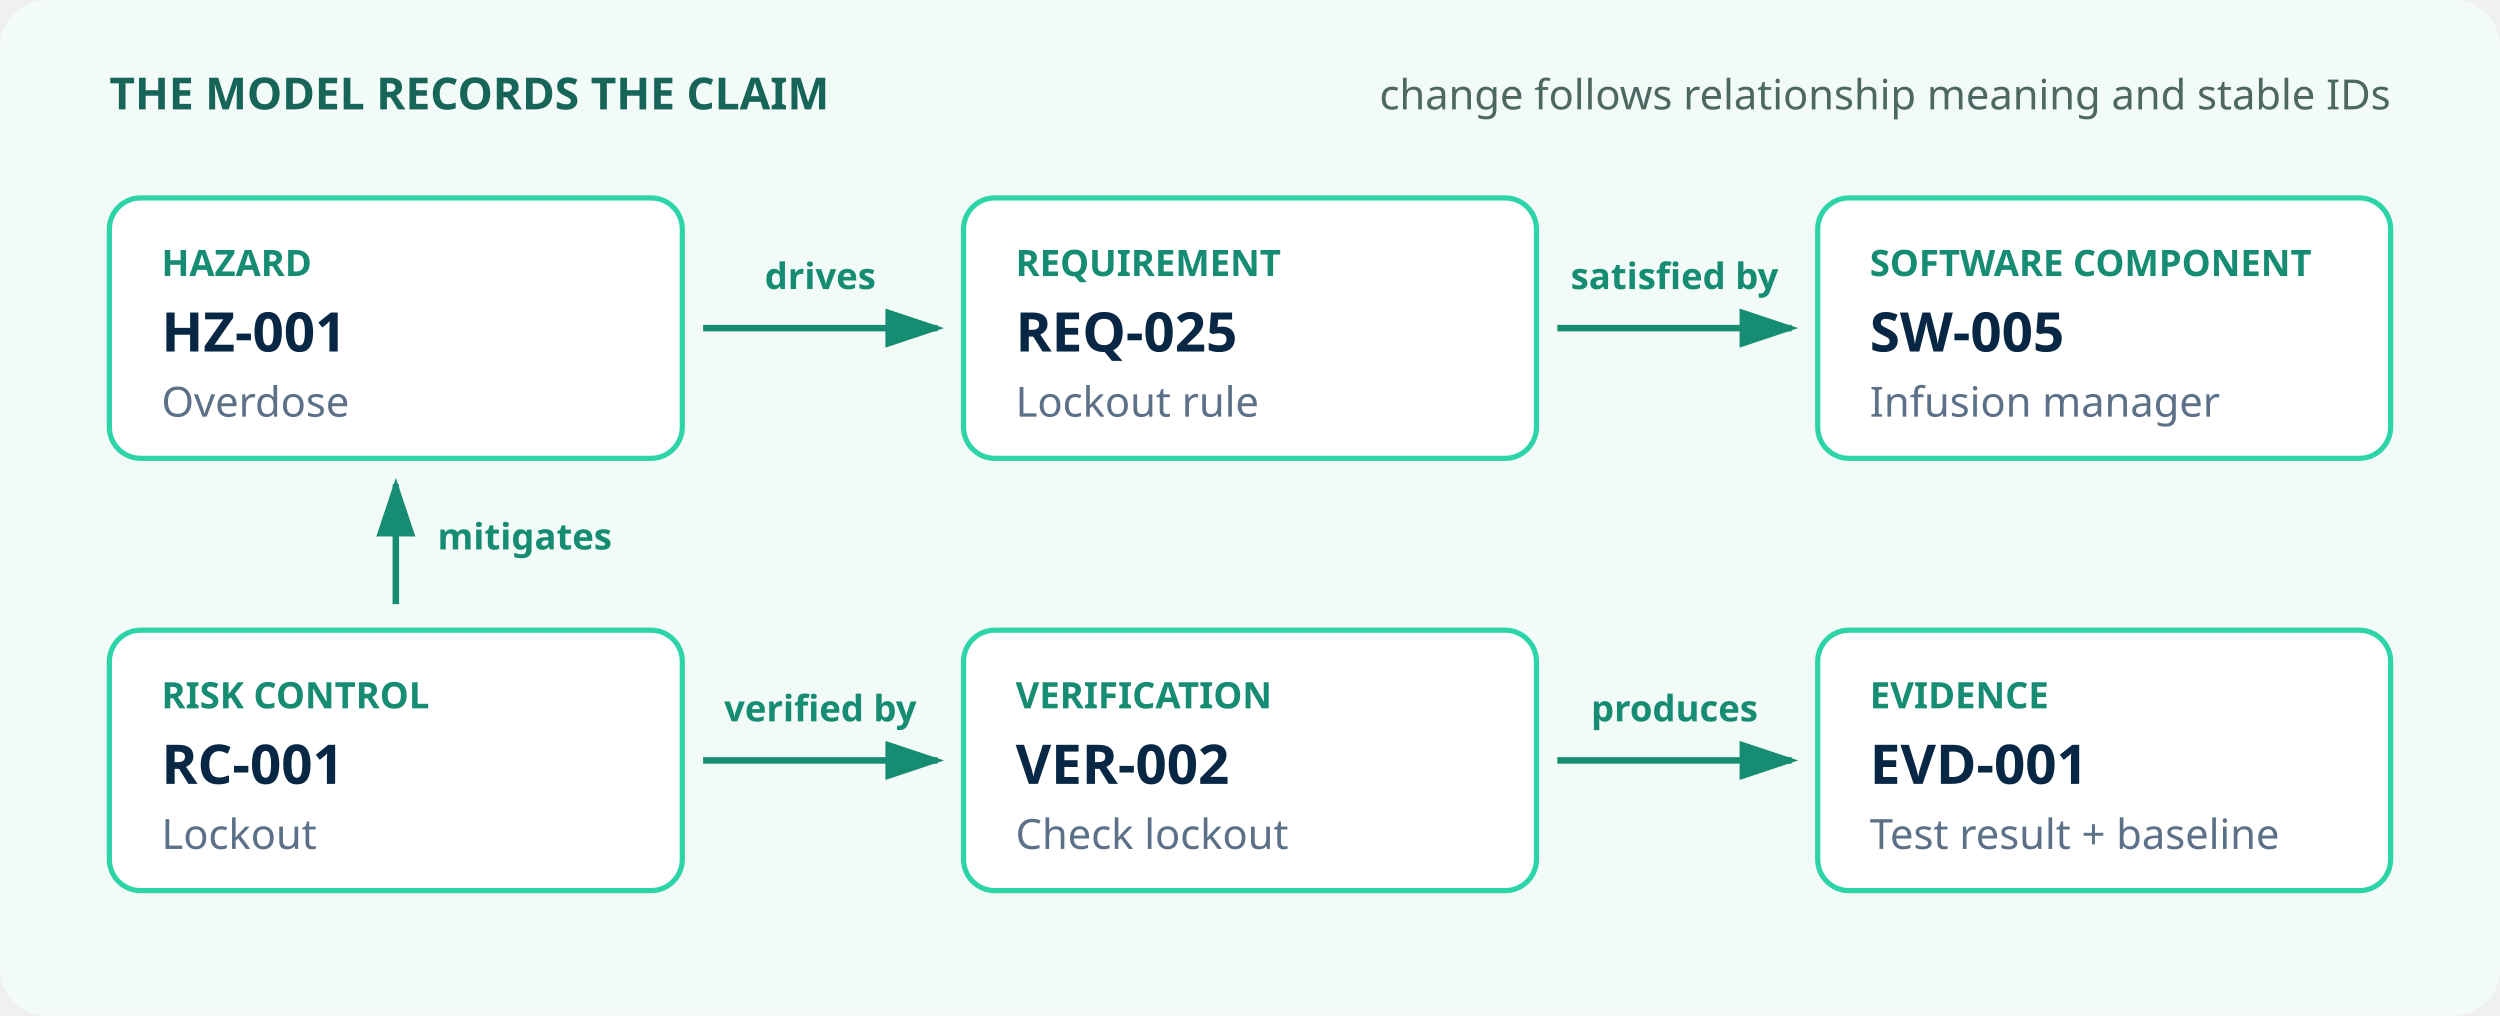
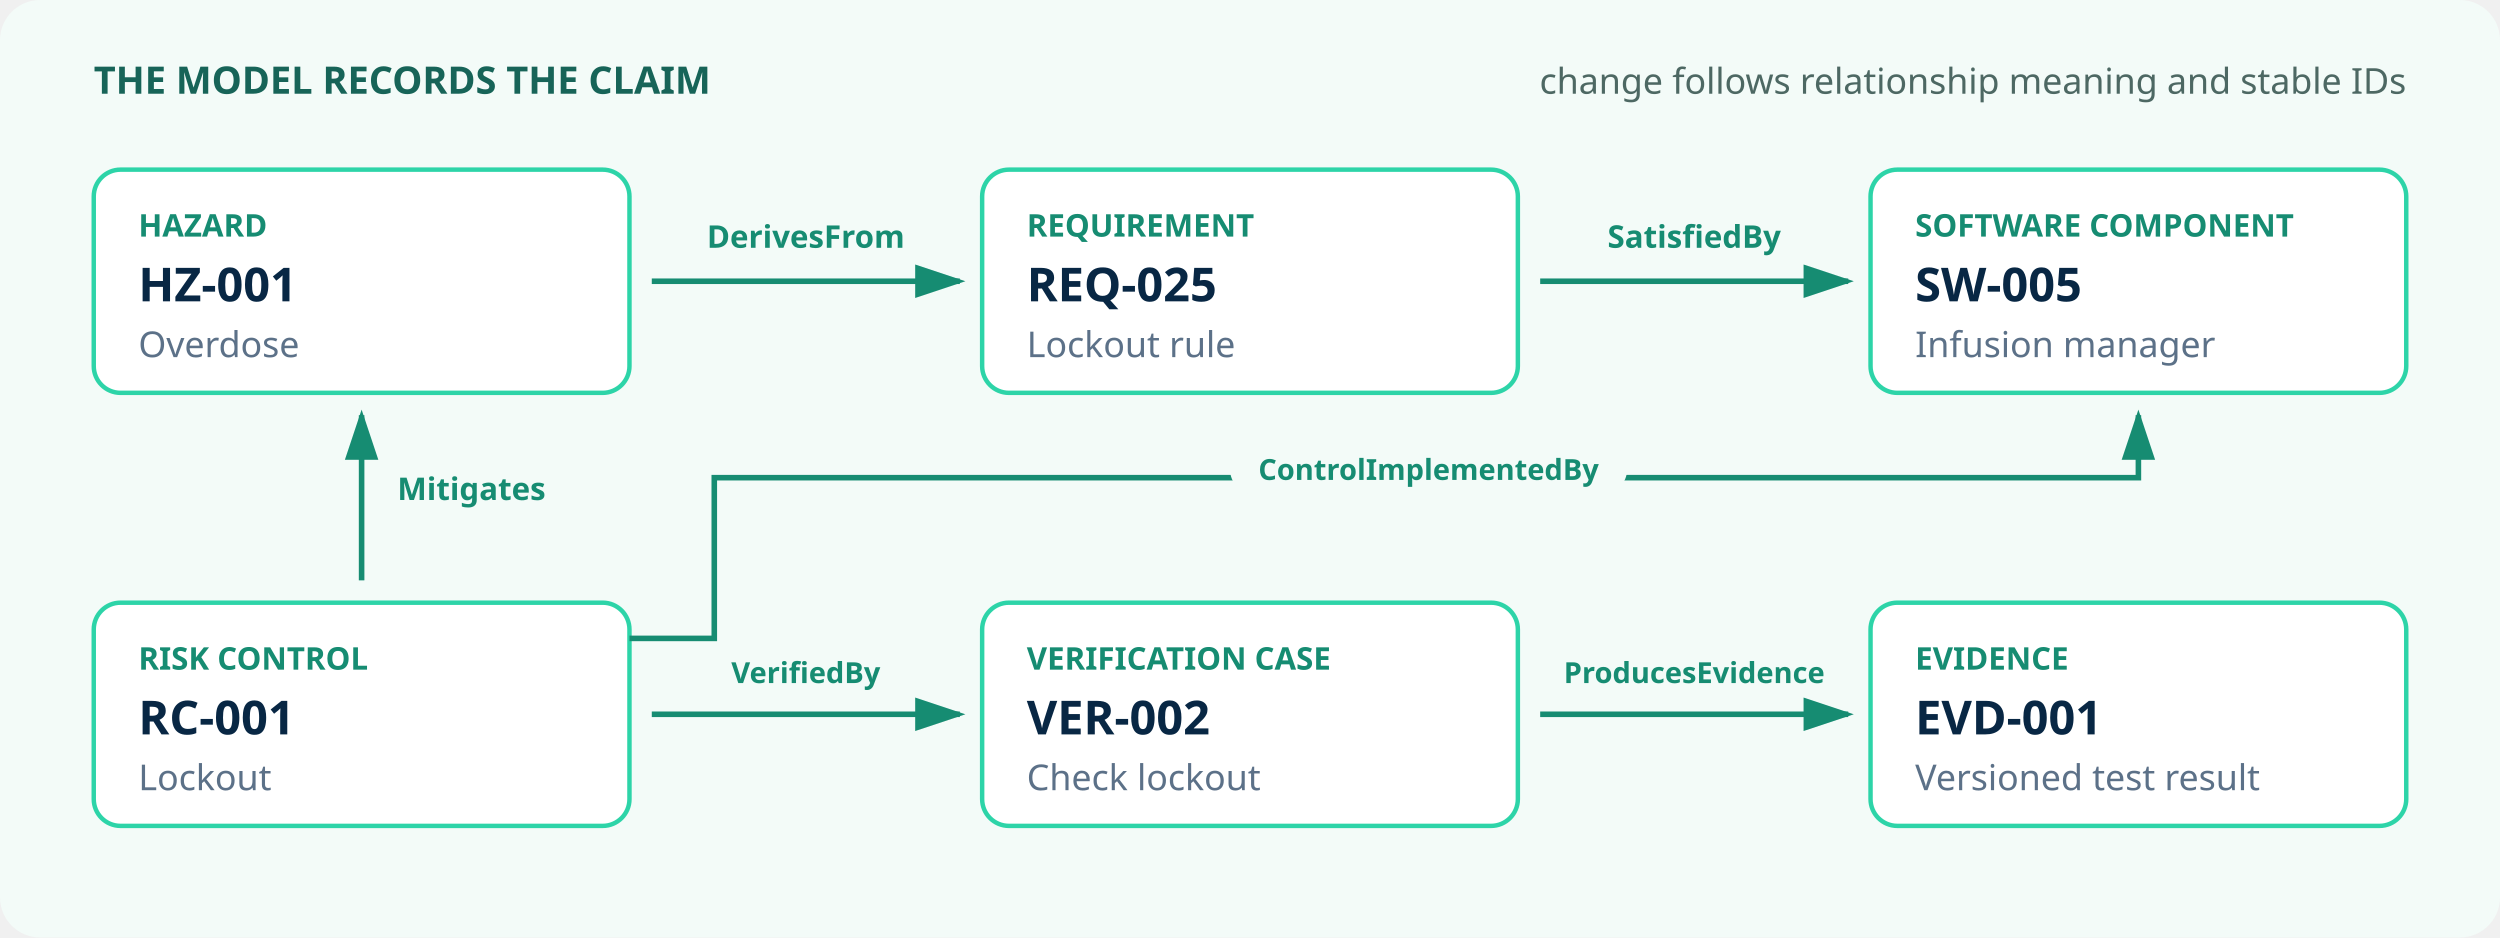
- <svg xmlns="http://www.w3.org/2000/svg" viewBox="0 0 960 390" role="img" aria-labelledby="title desc">
+ <svg xmlns="http://www.w3.org/2000/svg" viewBox="0 0 1120 420" role="img" aria-labelledby="title desc">
  <defs>
    <marker id="arrow" markerWidth="10" markerHeight="10" refX="8" refY="3" orient="auto" markerUnits="strokeWidth">
      <path d="M0,0 L0,6 L9,3 z" fill="#168c72" />
    </marker>
  </defs>
-   <rect width="960" height="390" rx="18" fill="#f3fbf8" />
+   <rect width="1120" height="420" rx="18" fill="#f3fbf8" />
  <g font-family="system-ui, sans-serif">
    <text x="42" y="42" font-size="17" font-weight="700" fill="#176458">THE MODEL RECORDS THE CLAIM</text>
-     <text x="918" y="42" text-anchor="end" font-size="16" fill="#4d6863">change follows relationship meaning and stable IDs</text>
-     <rect x="42" y="76" width="220" height="100" rx="12" fill="#ffffff" stroke="#2dd4a8" stroke-width="2" />
+     <text x="1078" y="42" text-anchor="end" font-size="16" fill="#4d6863">change follows relationship meaning and stable IDs</text>
+     <rect x="42" y="76" width="240" height="100" rx="12" fill="#ffffff" stroke="#2dd4a8" stroke-width="2" />
    <text x="62" y="106" font-size="14" font-weight="700" fill="#168c72">HAZARD</text>
    <text x="62" y="135" font-size="21" font-weight="700" fill="#082744">HZ-001</text>
    <text x="62" y="160" font-size="16" fill="#5c7188">Overdose</text>
-     <rect x="370" y="76" width="220" height="100" rx="12" fill="#ffffff" stroke="#2dd4a8" stroke-width="2" />
-     <text x="390" y="106" font-size="14" font-weight="700" fill="#168c72">REQUIREMENT</text>
-     <text x="390" y="135" font-size="21" font-weight="700" fill="#082744">REQ-025</text>
-     <text x="390" y="160" font-size="16" fill="#5c7188">Lockout rule</text>
-     <rect x="698" y="76" width="220" height="100" rx="12" fill="#ffffff" stroke="#2dd4a8" stroke-width="2" />
-     <text x="718" y="106" font-size="14" font-weight="700" fill="#168c72">SOFTWARE COMPONENT</text>
-     <text x="718" y="135" font-size="21" font-weight="700" fill="#082744">SW-005</text>
-     <text x="718" y="160" font-size="16" fill="#5c7188">Infusion manager</text>
-     <path d="M270 126 H360" stroke="#168c72" stroke-width="2.5" marker-end="url(#arrow)" />
-     <path d="M598 126 H688" stroke="#168c72" stroke-width="2.5" marker-end="url(#arrow)" />
-     <text x="315" y="111" text-anchor="middle" font-size="14" font-weight="700" fill="#168c72">drives</text>
-     <text x="643" y="111" text-anchor="middle" font-size="14" font-weight="700" fill="#168c72">satisfied by</text>
-     <rect x="42" y="242" width="220" height="100" rx="12" fill="#ffffff" stroke="#2dd4a8" stroke-width="2" />
-     <text x="62" y="272" font-size="14" font-weight="700" fill="#168c72">RISK CONTROL</text>
-     <text x="62" y="301" font-size="21" font-weight="700" fill="#082744">RC-001</text>
-     <text x="62" y="326" font-size="16" fill="#5c7188">Lockout</text>
-     <rect x="370" y="242" width="220" height="100" rx="12" fill="#ffffff" stroke="#2dd4a8" stroke-width="2" />
-     <text x="390" y="272" font-size="14" font-weight="700" fill="#168c72">VERIFICATION</text>
-     <text x="390" y="301" font-size="21" font-weight="700" fill="#082744">VER-002</text>
-     <text x="390" y="326" font-size="16" fill="#5c7188">Check lockout</text>
-     <rect x="698" y="242" width="220" height="100" rx="12" fill="#ffffff" stroke="#2dd4a8" stroke-width="2" />
-     <text x="718" y="272" font-size="14" font-weight="700" fill="#168c72">EVIDENCE</text>
-     <text x="718" y="301" font-size="21" font-weight="700" fill="#082744">EVD-001</text>
-     <text x="718" y="326" font-size="16" fill="#5c7188">Test result + baseline</text>
-     <path d="M152 232 V186" stroke="#168c72" stroke-width="2.5" marker-end="url(#arrow)" />
-     <path d="M270 292 H360" stroke="#168c72" stroke-width="2.5" marker-end="url(#arrow)" />
-     <path d="M598 292 H688" stroke="#168c72" stroke-width="2.5" marker-end="url(#arrow)" />
-     <text x="168" y="211" font-size="14" font-weight="700" fill="#168c72">mitigates</text>
-     <text x="315" y="277" text-anchor="middle" font-size="14" font-weight="700" fill="#168c72">verified by</text>
-     <text x="643" y="277" text-anchor="middle" font-size="14" font-weight="700" fill="#168c72">produces</text>
+     <rect x="440" y="76" width="240" height="100" rx="12" fill="#ffffff" stroke="#2dd4a8" stroke-width="2" />
+     <text x="460" y="106" font-size="14" font-weight="700" fill="#168c72">REQUIREMENT</text>
+     <text x="460" y="135" font-size="21" font-weight="700" fill="#082744">REQ-025</text>
+     <text x="460" y="160" font-size="16" fill="#5c7188">Lockout rule</text>
+     <rect x="838" y="76" width="240" height="100" rx="12" fill="#ffffff" stroke="#2dd4a8" stroke-width="2" />
+     <text x="858" y="106" font-size="14" font-weight="700" fill="#168c72">SOFTWARE COMPONENT</text>
+     <text x="858" y="135" font-size="21" font-weight="700" fill="#082744">SW-005</text>
+     <text x="858" y="160" font-size="16" fill="#5c7188">Infusion manager</text>
+     <path d="M292 126 H430" stroke="#168c72" stroke-width="2.5" marker-end="url(#arrow)" />
+     <path d="M690 126 H828" stroke="#168c72" stroke-width="2.5" marker-end="url(#arrow)" />
+     <text x="361" y="111" text-anchor="middle" font-size="14" font-weight="700" fill="#168c72">DerivesFrom</text>
+     <text x="759" y="111" text-anchor="middle" font-size="14" font-weight="700" fill="#168c72">SatisfiedBy</text>
+     <rect x="42" y="270" width="240" height="100" rx="12" fill="#ffffff" stroke="#2dd4a8" stroke-width="2" />
+     <text x="62" y="300" font-size="14" font-weight="700" fill="#168c72">RISK CONTROL</text>
+     <text x="62" y="329" font-size="21" font-weight="700" fill="#082744">RC-001</text>
+     <text x="62" y="354" font-size="16" fill="#5c7188">Lockout</text>
+     <rect x="440" y="270" width="240" height="100" rx="12" fill="#ffffff" stroke="#2dd4a8" stroke-width="2" />
+     <text x="460" y="300" font-size="14" font-weight="700" fill="#168c72">VERIFICATION CASE</text>
+     <text x="460" y="329" font-size="21" font-weight="700" fill="#082744">VER-002</text>
+     <text x="460" y="354" font-size="16" fill="#5c7188">Check lockout</text>
+     <rect x="838" y="270" width="240" height="100" rx="12" fill="#ffffff" stroke="#2dd4a8" stroke-width="2" />
+     <text x="858" y="300" font-size="14" font-weight="700" fill="#168c72">EVIDENCE</text>
+     <text x="858" y="329" font-size="21" font-weight="700" fill="#082744">EVD-001</text>
+     <text x="858" y="354" font-size="16" fill="#5c7188">Versioned test result</text>
+     <path d="M162 260 V186" stroke="#168c72" stroke-width="2.5" marker-end="url(#arrow)" />
+     <path d="M292 320 H430" stroke="#168c72" stroke-width="2.5" marker-end="url(#arrow)" />
+     <path d="M690 320 H828" stroke="#168c72" stroke-width="2.5" marker-end="url(#arrow)" />
+     <path d="M282 286 H320 V214 H958 V186" fill="none" stroke="#168c72" stroke-width="2.5" marker-end="url(#arrow)" />
+     <text x="178" y="224" font-size="14" font-weight="700" fill="#168c72">Mitigates</text>
+     <text x="361" y="306" text-anchor="middle" font-size="13" font-weight="700" fill="#168c72">VerifiedBy</text>
+     <text x="759" y="306" text-anchor="middle" font-size="13" font-weight="700" fill="#168c72">ProducesEvidence</text>
+     <rect x="551" y="198" width="178" height="24" rx="12" fill="#f3fbf8" />
+     <text x="640" y="215" text-anchor="middle" font-size="13" font-weight="700" fill="#168c72">ControlImplementedBy</text>
  </g>
</svg>
